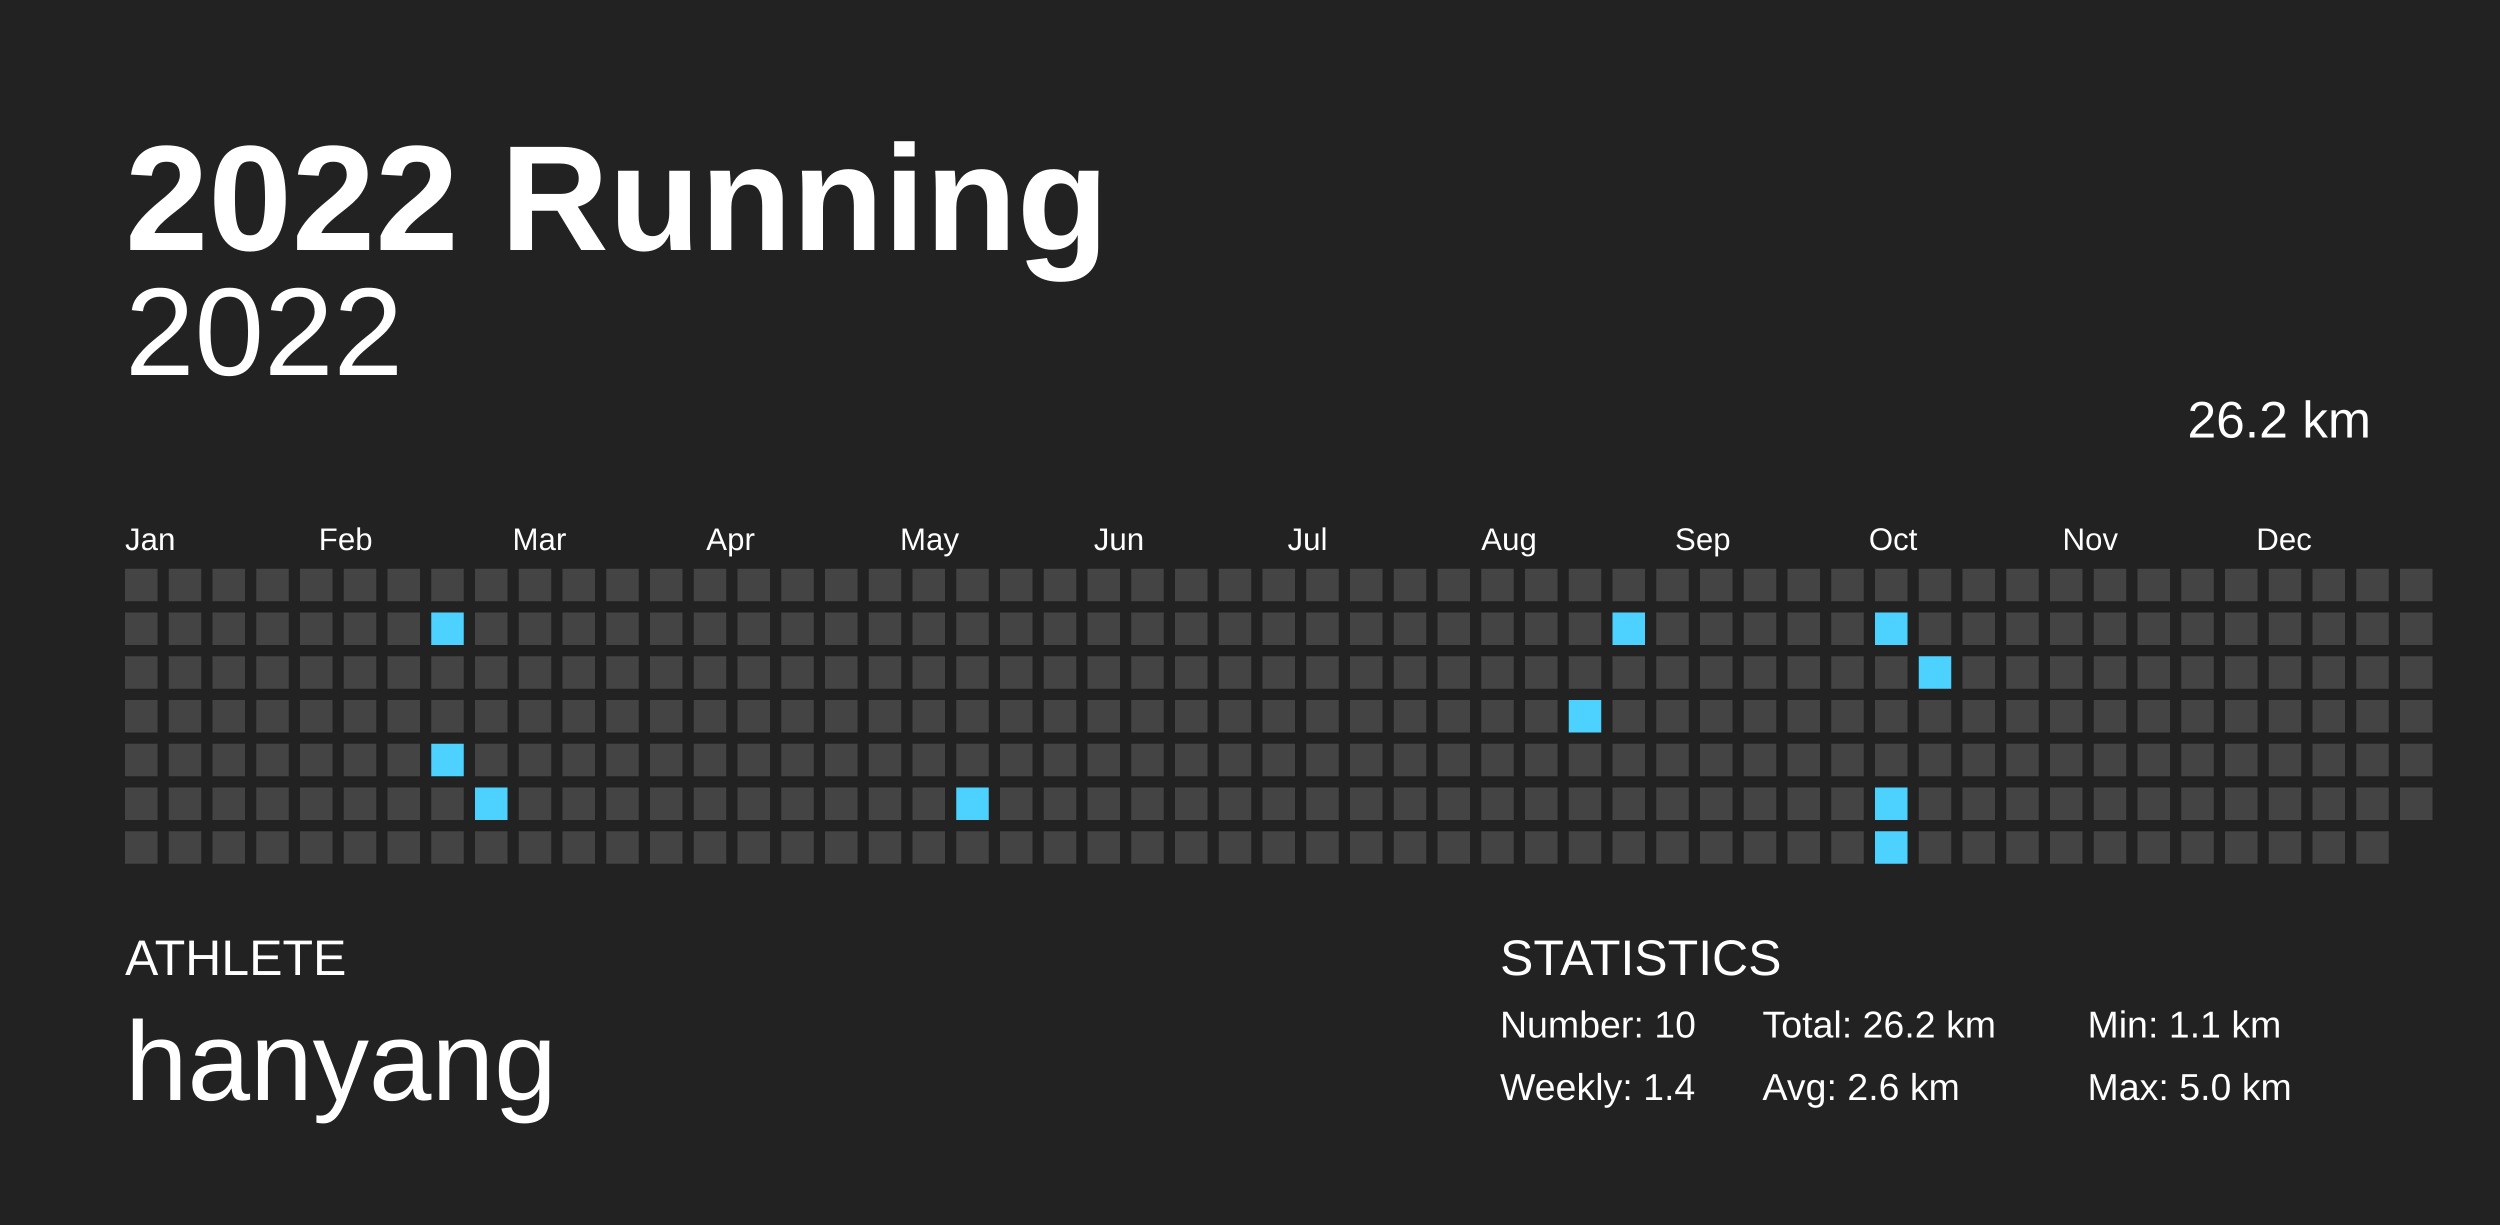
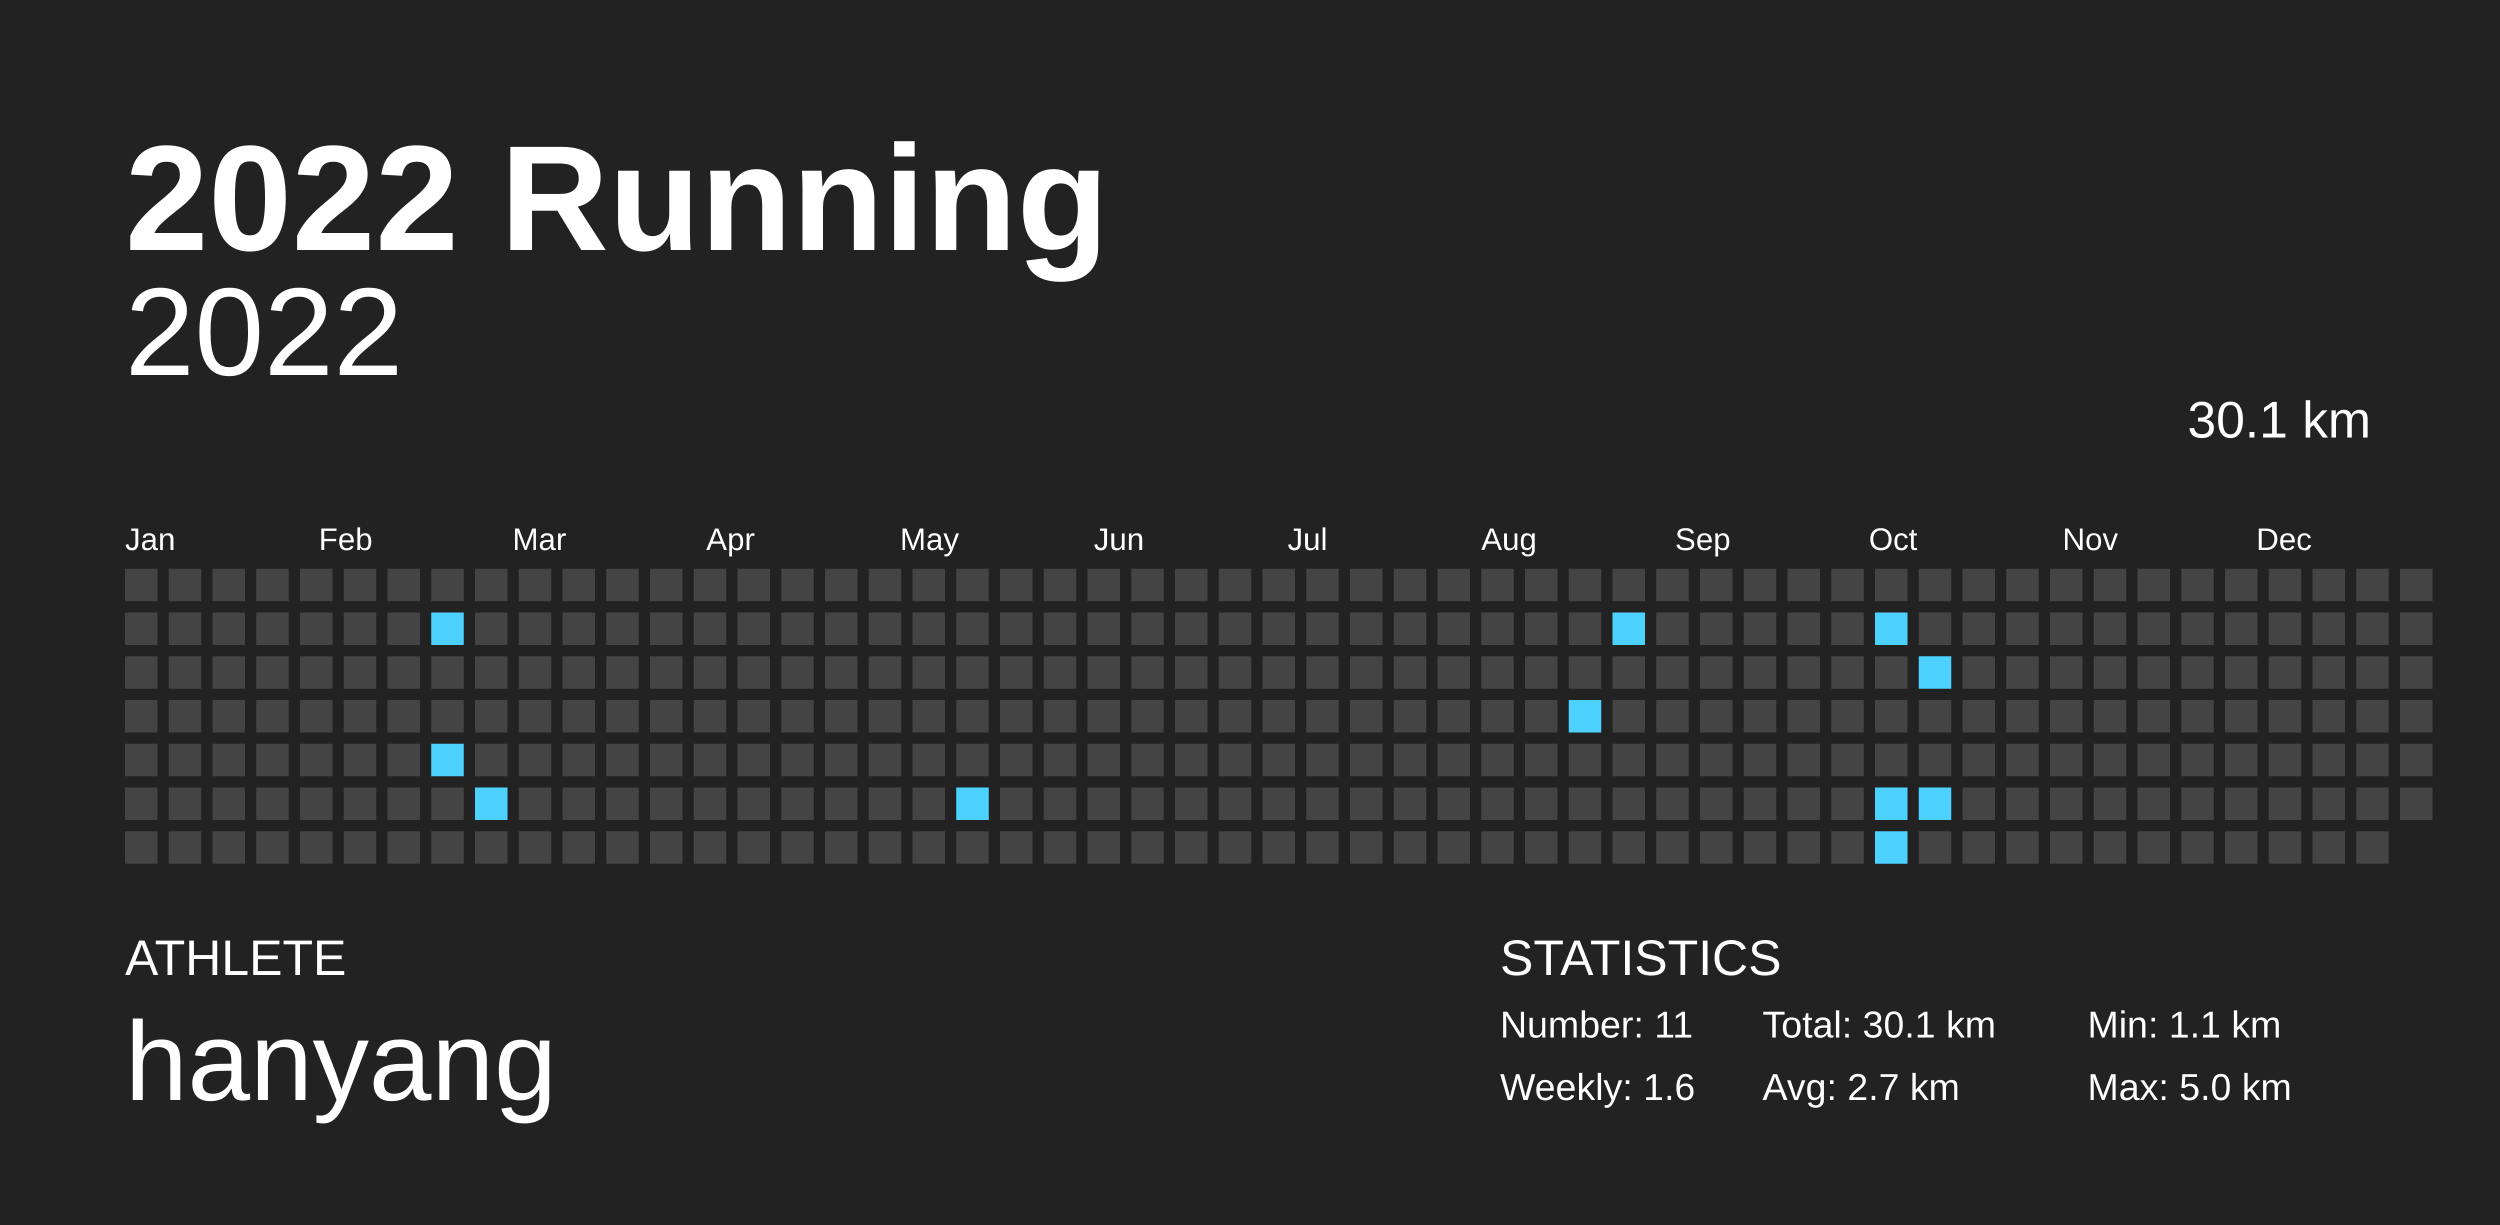
<svg xmlns="http://www.w3.org/2000/svg" baseProfile="full" height="98mm" version="1.1" viewBox="0,0,200,98" width="200mm">
  <defs />
  <rect fill="#222222" height="98" width="200" x="0" y="0" />
  <text fill="#FFFFFF" style="font-size:12px; font-family:Arial; font-weight:bold;" x="10" y="20">2022 Running</text>
  <text fill="#FFFFFF" style="font-size:4px; font-family:Arial" x="10" y="78">ATHLETE</text>
  <text fill="#FFFFFF" style="font-size:9px; font-family:Arial" x="10" y="88">hanyang</text>
  <text fill="#FFFFFF" style="font-size:4px; font-family:Arial" x="120" y="78">STATISTICS</text>
-   <text fill="#FFFFFF" style="font-size:3px; font-family:Arial" x="120" y="83">Number: 10</text>
-   <text fill="#FFFFFF" style="font-size:3px; font-family:Arial" x="120" y="88">Weekly: 1.4</text>
-   <text fill="#FFFFFF" style="font-size:3px; font-family:Arial" x="141" y="83">Total: 26.2 km</text>
-   <text fill="#FFFFFF" style="font-size:3px; font-family:Arial" x="141" y="88">Avg: 2.6 km</text>
+   <text fill="#FFFFFF" style="font-size:3px; font-family:Arial" x="120" y="83">Number: 11</text>
+   <text fill="#FFFFFF" style="font-size:3px; font-family:Arial" x="120" y="88">Weekly: 1.6</text>
+   <text fill="#FFFFFF" style="font-size:3px; font-family:Arial" x="141" y="83">Total: 30.1 km</text>
+   <text fill="#FFFFFF" style="font-size:3px; font-family:Arial" x="141" y="88">Avg: 2.7 km</text>
  <text fill="#FFFFFF" style="font-size:3px; font-family:Arial" x="167" y="83">Min: 1.1 km</text>
  <text fill="#FFFFFF" style="font-size:3px; font-family:Arial" x="167" y="88">Max: 5.0 km</text>
  <text alignment-baseline="hanging" fill="#FFFFFF" style="font-size:10.0px; font-family:Arial;" x="10" y="30">2022</text>
-   <text alignment-baseline="hanging" fill="#FFFFFF" style="font-size:4.125px; font-family:Arial;" x="175" y="35">26.2 km</text>
+   <text alignment-baseline="hanging" fill="#FFFFFF" style="font-size:4.125px; font-family:Arial;" x="175" y="35">30.1 km</text>
  <text fill="#FFFFFF" style="font-size:2.5px; font-family:Arial" x="10.0" y="44">Jan</text>
  <text fill="#FFFFFF" style="font-size:2.5px; font-family:Arial" x="25.5" y="44">Feb</text>
  <text fill="#FFFFFF" style="font-size:2.5px; font-family:Arial" x="41.0" y="44">Mar</text>
  <text fill="#FFFFFF" style="font-size:2.5px; font-family:Arial" x="56.5" y="44">Apr</text>
  <text fill="#FFFFFF" style="font-size:2.5px; font-family:Arial" x="72.0" y="44">May</text>
  <text fill="#FFFFFF" style="font-size:2.5px; font-family:Arial" x="87.5" y="44">Jun</text>
  <text fill="#FFFFFF" style="font-size:2.5px; font-family:Arial" x="103.0" y="44">Jul</text>
  <text fill="#FFFFFF" style="font-size:2.5px; font-family:Arial" x="118.5" y="44">Aug</text>
  <text fill="#FFFFFF" style="font-size:2.5px; font-family:Arial" x="134.0" y="44">Sep</text>
  <text fill="#FFFFFF" style="font-size:2.5px; font-family:Arial" x="149.5" y="44">Oct</text>
  <text fill="#FFFFFF" style="font-size:2.5px; font-family:Arial" x="165.0" y="44">Nov</text>
  <text fill="#FFFFFF" style="font-size:2.5px; font-family:Arial" x="180.5" y="44">Dec</text>
  <rect fill="#444444" height="2.6" width="2.6" x="10.0" y="45.5" />
  <rect fill="#444444" height="2.6" width="2.6" x="10.0" y="49.0" />
  <rect fill="#444444" height="2.6" width="2.6" x="10.0" y="52.5" />
  <rect fill="#444444" height="2.6" width="2.6" x="10.0" y="56.0" />
  <rect fill="#444444" height="2.6" width="2.6" x="10.0" y="59.5" />
  <rect fill="#444444" height="2.6" width="2.6" x="10.0" y="63.0" />
  <rect fill="#444444" height="2.6" width="2.6" x="10.0" y="66.5" />
  <rect fill="#444444" height="2.6" width="2.6" x="13.5" y="45.5" />
  <rect fill="#444444" height="2.6" width="2.6" x="13.5" y="49.0" />
  <rect fill="#444444" height="2.6" width="2.6" x="13.5" y="52.5" />
  <rect fill="#444444" height="2.6" width="2.6" x="13.5" y="56.0" />
  <rect fill="#444444" height="2.6" width="2.6" x="13.5" y="59.5" />
  <rect fill="#444444" height="2.6" width="2.6" x="13.5" y="63.0" />
  <rect fill="#444444" height="2.6" width="2.6" x="13.5" y="66.5" />
  <rect fill="#444444" height="2.6" width="2.6" x="17.0" y="45.5" />
  <rect fill="#444444" height="2.6" width="2.6" x="17.0" y="49.0" />
  <rect fill="#444444" height="2.6" width="2.6" x="17.0" y="52.5" />
  <rect fill="#444444" height="2.6" width="2.6" x="17.0" y="56.0" />
  <rect fill="#444444" height="2.6" width="2.6" x="17.0" y="59.5" />
  <rect fill="#444444" height="2.6" width="2.6" x="17.0" y="63.0" />
  <rect fill="#444444" height="2.6" width="2.6" x="17.0" y="66.5" />
  <rect fill="#444444" height="2.6" width="2.6" x="20.5" y="45.5" />
  <rect fill="#444444" height="2.6" width="2.6" x="20.5" y="49.0" />
  <rect fill="#444444" height="2.6" width="2.6" x="20.5" y="52.5" />
  <rect fill="#444444" height="2.6" width="2.6" x="20.5" y="56.0" />
  <rect fill="#444444" height="2.6" width="2.6" x="20.5" y="59.5" />
  <rect fill="#444444" height="2.6" width="2.6" x="20.5" y="63.0" />
  <rect fill="#444444" height="2.6" width="2.6" x="20.5" y="66.5" />
  <rect fill="#444444" height="2.6" width="2.6" x="24.0" y="45.5" />
  <rect fill="#444444" height="2.6" width="2.6" x="24.0" y="49.0" />
  <rect fill="#444444" height="2.6" width="2.6" x="24.0" y="52.5" />
  <rect fill="#444444" height="2.6" width="2.6" x="24.0" y="56.0" />
  <rect fill="#444444" height="2.6" width="2.6" x="24.0" y="59.5" />
  <rect fill="#444444" height="2.6" width="2.6" x="24.0" y="63.0" />
  <rect fill="#444444" height="2.6" width="2.6" x="24.0" y="66.5" />
  <rect fill="#444444" height="2.6" width="2.6" x="27.5" y="45.5" />
  <rect fill="#444444" height="2.6" width="2.6" x="27.5" y="49.0" />
  <rect fill="#444444" height="2.6" width="2.6" x="27.5" y="52.5" />
  <rect fill="#444444" height="2.6" width="2.6" x="27.5" y="56.0" />
  <rect fill="#444444" height="2.6" width="2.6" x="27.5" y="59.5" />
  <rect fill="#444444" height="2.6" width="2.6" x="27.5" y="63.0" />
  <rect fill="#444444" height="2.6" width="2.6" x="27.5" y="66.5" />
  <rect fill="#444444" height="2.6" width="2.6" x="31.0" y="45.5" />
  <rect fill="#444444" height="2.6" width="2.6" x="31.0" y="49.0" />
  <rect fill="#444444" height="2.6" width="2.6" x="31.0" y="52.5" />
  <rect fill="#444444" height="2.6" width="2.6" x="31.0" y="56.0" />
  <rect fill="#444444" height="2.6" width="2.6" x="31.0" y="59.5" />
  <rect fill="#444444" height="2.6" width="2.6" x="31.0" y="63.0" />
  <rect fill="#444444" height="2.6" width="2.6" x="31.0" y="66.5" />
  <rect fill="#444444" height="2.6" width="2.6" x="34.5" y="45.5" />
  <rect fill="#4dd2ff" height="2.6" width="2.6" x="34.5" y="49.0" />
  <rect fill="#444444" height="2.6" width="2.6" x="34.5" y="52.5" />
  <rect fill="#444444" height="2.6" width="2.6" x="34.5" y="56.0" />
  <rect fill="#4dd2ff" height="2.6" width="2.6" x="34.5" y="59.5" />
  <rect fill="#444444" height="2.6" width="2.6" x="34.5" y="63.0" />
  <rect fill="#444444" height="2.6" width="2.6" x="34.5" y="66.5" />
  <rect fill="#444444" height="2.6" width="2.6" x="38.0" y="45.5" />
  <rect fill="#444444" height="2.6" width="2.6" x="38.0" y="49.0" />
  <rect fill="#444444" height="2.6" width="2.6" x="38.0" y="52.5" />
  <rect fill="#444444" height="2.6" width="2.6" x="38.0" y="56.0" />
  <rect fill="#444444" height="2.6" width="2.6" x="38.0" y="59.5" />
  <rect fill="#4dd2ff" height="2.6" width="2.6" x="38.0" y="63.0" />
  <rect fill="#444444" height="2.6" width="2.6" x="38.0" y="66.5" />
  <rect fill="#444444" height="2.6" width="2.6" x="41.5" y="45.5" />
  <rect fill="#444444" height="2.6" width="2.6" x="41.5" y="49.0" />
  <rect fill="#444444" height="2.6" width="2.6" x="41.5" y="52.5" />
  <rect fill="#444444" height="2.6" width="2.6" x="41.5" y="56.0" />
  <rect fill="#444444" height="2.6" width="2.6" x="41.5" y="59.5" />
  <rect fill="#444444" height="2.6" width="2.6" x="41.5" y="63.0" />
  <rect fill="#444444" height="2.6" width="2.6" x="41.5" y="66.5" />
  <rect fill="#444444" height="2.6" width="2.6" x="45.0" y="45.5" />
  <rect fill="#444444" height="2.6" width="2.6" x="45.0" y="49.0" />
  <rect fill="#444444" height="2.6" width="2.6" x="45.0" y="52.5" />
  <rect fill="#444444" height="2.6" width="2.6" x="45.0" y="56.0" />
  <rect fill="#444444" height="2.6" width="2.6" x="45.0" y="59.5" />
  <rect fill="#444444" height="2.6" width="2.6" x="45.0" y="63.0" />
  <rect fill="#444444" height="2.6" width="2.6" x="45.0" y="66.5" />
  <rect fill="#444444" height="2.6" width="2.6" x="48.5" y="45.5" />
  <rect fill="#444444" height="2.6" width="2.6" x="48.5" y="49.0" />
  <rect fill="#444444" height="2.6" width="2.6" x="48.5" y="52.5" />
  <rect fill="#444444" height="2.6" width="2.6" x="48.5" y="56.0" />
  <rect fill="#444444" height="2.6" width="2.6" x="48.5" y="59.5" />
  <rect fill="#444444" height="2.6" width="2.6" x="48.5" y="63.0" />
  <rect fill="#444444" height="2.6" width="2.6" x="48.5" y="66.5" />
  <rect fill="#444444" height="2.6" width="2.6" x="52.0" y="45.5" />
  <rect fill="#444444" height="2.6" width="2.6" x="52.0" y="49.0" />
  <rect fill="#444444" height="2.6" width="2.6" x="52.0" y="52.5" />
  <rect fill="#444444" height="2.6" width="2.6" x="52.0" y="56.0" />
  <rect fill="#444444" height="2.6" width="2.6" x="52.0" y="59.5" />
  <rect fill="#444444" height="2.6" width="2.6" x="52.0" y="63.0" />
  <rect fill="#444444" height="2.6" width="2.6" x="52.0" y="66.5" />
  <rect fill="#444444" height="2.6" width="2.6" x="55.5" y="45.5" />
  <rect fill="#444444" height="2.6" width="2.6" x="55.5" y="49.0" />
  <rect fill="#444444" height="2.6" width="2.6" x="55.5" y="52.5" />
  <rect fill="#444444" height="2.6" width="2.6" x="55.5" y="56.0" />
  <rect fill="#444444" height="2.6" width="2.6" x="55.5" y="59.5" />
  <rect fill="#444444" height="2.6" width="2.6" x="55.5" y="63.0" />
  <rect fill="#444444" height="2.6" width="2.6" x="55.5" y="66.5" />
  <rect fill="#444444" height="2.6" width="2.6" x="59.0" y="45.5" />
  <rect fill="#444444" height="2.6" width="2.6" x="59.0" y="49.0" />
  <rect fill="#444444" height="2.6" width="2.6" x="59.0" y="52.5" />
  <rect fill="#444444" height="2.6" width="2.6" x="59.0" y="56.0" />
  <rect fill="#444444" height="2.6" width="2.6" x="59.0" y="59.5" />
  <rect fill="#444444" height="2.6" width="2.6" x="59.0" y="63.0" />
  <rect fill="#444444" height="2.6" width="2.6" x="59.0" y="66.5" />
  <rect fill="#444444" height="2.6" width="2.6" x="62.5" y="45.5" />
  <rect fill="#444444" height="2.6" width="2.6" x="62.5" y="49.0" />
  <rect fill="#444444" height="2.6" width="2.6" x="62.5" y="52.5" />
  <rect fill="#444444" height="2.6" width="2.6" x="62.5" y="56.0" />
  <rect fill="#444444" height="2.6" width="2.6" x="62.5" y="59.5" />
  <rect fill="#444444" height="2.6" width="2.6" x="62.5" y="63.0" />
  <rect fill="#444444" height="2.6" width="2.6" x="62.5" y="66.5" />
  <rect fill="#444444" height="2.6" width="2.6" x="66.0" y="45.5" />
  <rect fill="#444444" height="2.6" width="2.6" x="66.0" y="49.0" />
  <rect fill="#444444" height="2.6" width="2.6" x="66.0" y="52.5" />
  <rect fill="#444444" height="2.6" width="2.6" x="66.0" y="56.0" />
  <rect fill="#444444" height="2.6" width="2.6" x="66.0" y="59.5" />
  <rect fill="#444444" height="2.6" width="2.6" x="66.0" y="63.0" />
  <rect fill="#444444" height="2.6" width="2.6" x="66.0" y="66.5" />
  <rect fill="#444444" height="2.6" width="2.6" x="69.5" y="45.5" />
  <rect fill="#444444" height="2.6" width="2.6" x="69.5" y="49.0" />
  <rect fill="#444444" height="2.6" width="2.6" x="69.5" y="52.5" />
  <rect fill="#444444" height="2.6" width="2.6" x="69.5" y="56.0" />
  <rect fill="#444444" height="2.6" width="2.6" x="69.5" y="59.5" />
  <rect fill="#444444" height="2.6" width="2.6" x="69.5" y="63.0" />
  <rect fill="#444444" height="2.6" width="2.6" x="69.5" y="66.5" />
  <rect fill="#444444" height="2.6" width="2.6" x="73.0" y="45.5" />
  <rect fill="#444444" height="2.6" width="2.6" x="73.0" y="49.0" />
  <rect fill="#444444" height="2.6" width="2.6" x="73.0" y="52.5" />
  <rect fill="#444444" height="2.6" width="2.6" x="73.0" y="56.0" />
  <rect fill="#444444" height="2.6" width="2.6" x="73.0" y="59.5" />
  <rect fill="#444444" height="2.6" width="2.6" x="73.0" y="63.0" />
  <rect fill="#444444" height="2.6" width="2.6" x="73.0" y="66.5" />
  <rect fill="#444444" height="2.6" width="2.6" x="76.5" y="45.5" />
  <rect fill="#444444" height="2.6" width="2.6" x="76.5" y="49.0" />
  <rect fill="#444444" height="2.6" width="2.6" x="76.5" y="52.5" />
  <rect fill="#444444" height="2.6" width="2.6" x="76.5" y="56.0" />
  <rect fill="#444444" height="2.6" width="2.6" x="76.5" y="59.5" />
  <rect fill="#4dd2ff" height="2.6" width="2.6" x="76.5" y="63.0" />
  <rect fill="#444444" height="2.6" width="2.6" x="76.5" y="66.5" />
  <rect fill="#444444" height="2.6" width="2.6" x="80.0" y="45.5" />
  <rect fill="#444444" height="2.6" width="2.6" x="80.0" y="49.0" />
  <rect fill="#444444" height="2.6" width="2.6" x="80.0" y="52.5" />
  <rect fill="#444444" height="2.6" width="2.6" x="80.0" y="56.0" />
  <rect fill="#444444" height="2.6" width="2.6" x="80.0" y="59.5" />
  <rect fill="#444444" height="2.6" width="2.6" x="80.0" y="63.0" />
  <rect fill="#444444" height="2.6" width="2.6" x="80.0" y="66.5" />
  <rect fill="#444444" height="2.6" width="2.6" x="83.5" y="45.5" />
  <rect fill="#444444" height="2.6" width="2.6" x="83.5" y="49.0" />
  <rect fill="#444444" height="2.6" width="2.6" x="83.5" y="52.5" />
  <rect fill="#444444" height="2.6" width="2.6" x="83.5" y="56.0" />
  <rect fill="#444444" height="2.6" width="2.6" x="83.5" y="59.5" />
  <rect fill="#444444" height="2.6" width="2.6" x="83.5" y="63.0" />
  <rect fill="#444444" height="2.6" width="2.6" x="83.5" y="66.5" />
  <rect fill="#444444" height="2.6" width="2.6" x="87.0" y="45.5" />
  <rect fill="#444444" height="2.6" width="2.6" x="87.0" y="49.0" />
  <rect fill="#444444" height="2.6" width="2.6" x="87.0" y="52.5" />
  <rect fill="#444444" height="2.6" width="2.6" x="87.0" y="56.0" />
  <rect fill="#444444" height="2.6" width="2.6" x="87.0" y="59.5" />
  <rect fill="#444444" height="2.6" width="2.6" x="87.0" y="63.0" />
  <rect fill="#444444" height="2.6" width="2.6" x="87.0" y="66.5" />
  <rect fill="#444444" height="2.6" width="2.6" x="90.5" y="45.5" />
  <rect fill="#444444" height="2.6" width="2.6" x="90.5" y="49.0" />
  <rect fill="#444444" height="2.6" width="2.6" x="90.5" y="52.5" />
  <rect fill="#444444" height="2.6" width="2.6" x="90.5" y="56.0" />
  <rect fill="#444444" height="2.6" width="2.6" x="90.5" y="59.5" />
  <rect fill="#444444" height="2.6" width="2.6" x="90.5" y="63.0" />
  <rect fill="#444444" height="2.6" width="2.6" x="90.5" y="66.5" />
  <rect fill="#444444" height="2.6" width="2.6" x="94.0" y="45.5" />
  <rect fill="#444444" height="2.6" width="2.6" x="94.0" y="49.0" />
  <rect fill="#444444" height="2.6" width="2.6" x="94.0" y="52.5" />
  <rect fill="#444444" height="2.6" width="2.6" x="94.0" y="56.0" />
  <rect fill="#444444" height="2.6" width="2.6" x="94.0" y="59.5" />
  <rect fill="#444444" height="2.6" width="2.6" x="94.0" y="63.0" />
  <rect fill="#444444" height="2.6" width="2.6" x="94.0" y="66.5" />
  <rect fill="#444444" height="2.6" width="2.6" x="97.5" y="45.5" />
  <rect fill="#444444" height="2.6" width="2.6" x="97.5" y="49.0" />
  <rect fill="#444444" height="2.6" width="2.6" x="97.5" y="52.5" />
  <rect fill="#444444" height="2.6" width="2.6" x="97.5" y="56.0" />
  <rect fill="#444444" height="2.6" width="2.6" x="97.5" y="59.5" />
  <rect fill="#444444" height="2.6" width="2.6" x="97.5" y="63.0" />
  <rect fill="#444444" height="2.6" width="2.6" x="97.5" y="66.5" />
  <rect fill="#444444" height="2.6" width="2.6" x="101.0" y="45.5" />
  <rect fill="#444444" height="2.6" width="2.6" x="101.0" y="49.0" />
  <rect fill="#444444" height="2.6" width="2.6" x="101.0" y="52.5" />
  <rect fill="#444444" height="2.6" width="2.6" x="101.0" y="56.0" />
  <rect fill="#444444" height="2.6" width="2.6" x="101.0" y="59.5" />
  <rect fill="#444444" height="2.6" width="2.6" x="101.0" y="63.0" />
  <rect fill="#444444" height="2.6" width="2.6" x="101.0" y="66.5" />
  <rect fill="#444444" height="2.6" width="2.6" x="104.5" y="45.5" />
  <rect fill="#444444" height="2.6" width="2.6" x="104.5" y="49.0" />
  <rect fill="#444444" height="2.6" width="2.6" x="104.5" y="52.5" />
  <rect fill="#444444" height="2.6" width="2.6" x="104.5" y="56.0" />
  <rect fill="#444444" height="2.6" width="2.6" x="104.5" y="59.5" />
  <rect fill="#444444" height="2.6" width="2.6" x="104.5" y="63.0" />
  <rect fill="#444444" height="2.6" width="2.6" x="104.5" y="66.5" />
  <rect fill="#444444" height="2.6" width="2.6" x="108.0" y="45.5" />
  <rect fill="#444444" height="2.6" width="2.6" x="108.0" y="49.0" />
  <rect fill="#444444" height="2.6" width="2.6" x="108.0" y="52.5" />
  <rect fill="#444444" height="2.6" width="2.6" x="108.0" y="56.0" />
  <rect fill="#444444" height="2.6" width="2.6" x="108.0" y="59.5" />
  <rect fill="#444444" height="2.6" width="2.6" x="108.0" y="63.0" />
  <rect fill="#444444" height="2.6" width="2.6" x="108.0" y="66.5" />
  <rect fill="#444444" height="2.6" width="2.6" x="111.5" y="45.5" />
  <rect fill="#444444" height="2.6" width="2.6" x="111.5" y="49.0" />
  <rect fill="#444444" height="2.6" width="2.6" x="111.5" y="52.5" />
  <rect fill="#444444" height="2.6" width="2.6" x="111.5" y="56.0" />
  <rect fill="#444444" height="2.6" width="2.6" x="111.5" y="59.5" />
  <rect fill="#444444" height="2.6" width="2.6" x="111.5" y="63.0" />
  <rect fill="#444444" height="2.6" width="2.6" x="111.5" y="66.5" />
  <rect fill="#444444" height="2.6" width="2.6" x="115.0" y="45.5" />
  <rect fill="#444444" height="2.6" width="2.6" x="115.0" y="49.0" />
  <rect fill="#444444" height="2.6" width="2.6" x="115.0" y="52.5" />
  <rect fill="#444444" height="2.6" width="2.6" x="115.0" y="56.0" />
  <rect fill="#444444" height="2.6" width="2.6" x="115.0" y="59.5" />
  <rect fill="#444444" height="2.6" width="2.6" x="115.0" y="63.0" />
  <rect fill="#444444" height="2.6" width="2.6" x="115.0" y="66.5" />
  <rect fill="#444444" height="2.6" width="2.6" x="118.5" y="45.5" />
  <rect fill="#444444" height="2.6" width="2.6" x="118.5" y="49.0" />
  <rect fill="#444444" height="2.6" width="2.6" x="118.5" y="52.5" />
  <rect fill="#444444" height="2.6" width="2.6" x="118.5" y="56.0" />
  <rect fill="#444444" height="2.6" width="2.6" x="118.5" y="59.5" />
  <rect fill="#444444" height="2.6" width="2.6" x="118.5" y="63.0" />
  <rect fill="#444444" height="2.6" width="2.6" x="118.5" y="66.5" />
  <rect fill="#444444" height="2.6" width="2.6" x="122.0" y="45.5" />
  <rect fill="#444444" height="2.6" width="2.6" x="122.0" y="49.0" />
  <rect fill="#444444" height="2.6" width="2.6" x="122.0" y="52.5" />
  <rect fill="#444444" height="2.6" width="2.6" x="122.0" y="56.0" />
  <rect fill="#444444" height="2.6" width="2.6" x="122.0" y="59.5" />
  <rect fill="#444444" height="2.6" width="2.6" x="122.0" y="63.0" />
  <rect fill="#444444" height="2.6" width="2.6" x="122.0" y="66.5" />
  <rect fill="#444444" height="2.6" width="2.6" x="125.5" y="45.5" />
  <rect fill="#444444" height="2.6" width="2.6" x="125.5" y="49.0" />
  <rect fill="#444444" height="2.6" width="2.6" x="125.5" y="52.5" />
  <rect fill="#4dd2ff" height="2.6" width="2.6" x="125.5" y="56.0" />
  <rect fill="#444444" height="2.6" width="2.6" x="125.5" y="59.5" />
  <rect fill="#444444" height="2.6" width="2.6" x="125.5" y="63.0" />
  <rect fill="#444444" height="2.6" width="2.6" x="125.5" y="66.5" />
  <rect fill="#444444" height="2.6" width="2.6" x="129.0" y="45.5" />
  <rect fill="#4dd2ff" height="2.6" width="2.6" x="129.0" y="49.0" />
  <rect fill="#444444" height="2.6" width="2.6" x="129.0" y="52.5" />
  <rect fill="#444444" height="2.6" width="2.6" x="129.0" y="56.0" />
  <rect fill="#444444" height="2.6" width="2.6" x="129.0" y="59.5" />
  <rect fill="#444444" height="2.6" width="2.6" x="129.0" y="63.0" />
  <rect fill="#444444" height="2.6" width="2.6" x="129.0" y="66.5" />
  <rect fill="#444444" height="2.6" width="2.6" x="132.5" y="45.5" />
  <rect fill="#444444" height="2.6" width="2.6" x="132.5" y="49.0" />
  <rect fill="#444444" height="2.6" width="2.6" x="132.5" y="52.5" />
  <rect fill="#444444" height="2.6" width="2.6" x="132.5" y="56.0" />
  <rect fill="#444444" height="2.6" width="2.6" x="132.5" y="59.5" />
  <rect fill="#444444" height="2.6" width="2.6" x="132.5" y="63.0" />
  <rect fill="#444444" height="2.6" width="2.6" x="132.5" y="66.5" />
  <rect fill="#444444" height="2.6" width="2.6" x="136.0" y="45.5" />
  <rect fill="#444444" height="2.6" width="2.6" x="136.0" y="49.0" />
  <rect fill="#444444" height="2.6" width="2.6" x="136.0" y="52.5" />
  <rect fill="#444444" height="2.6" width="2.6" x="136.0" y="56.0" />
  <rect fill="#444444" height="2.6" width="2.6" x="136.0" y="59.5" />
  <rect fill="#444444" height="2.6" width="2.6" x="136.0" y="63.0" />
  <rect fill="#444444" height="2.6" width="2.6" x="136.0" y="66.5" />
  <rect fill="#444444" height="2.6" width="2.6" x="139.5" y="45.5" />
  <rect fill="#444444" height="2.6" width="2.6" x="139.5" y="49.0" />
  <rect fill="#444444" height="2.6" width="2.6" x="139.5" y="52.5" />
  <rect fill="#444444" height="2.6" width="2.6" x="139.5" y="56.0" />
  <rect fill="#444444" height="2.6" width="2.6" x="139.5" y="59.5" />
  <rect fill="#444444" height="2.6" width="2.6" x="139.5" y="63.0" />
  <rect fill="#444444" height="2.6" width="2.6" x="139.5" y="66.5" />
  <rect fill="#444444" height="2.6" width="2.6" x="143.0" y="45.5" />
  <rect fill="#444444" height="2.6" width="2.6" x="143.0" y="49.0" />
  <rect fill="#444444" height="2.6" width="2.6" x="143.0" y="52.5" />
  <rect fill="#444444" height="2.6" width="2.6" x="143.0" y="56.0" />
  <rect fill="#444444" height="2.6" width="2.6" x="143.0" y="59.5" />
  <rect fill="#444444" height="2.6" width="2.6" x="143.0" y="63.0" />
  <rect fill="#444444" height="2.6" width="2.6" x="143.0" y="66.5" />
  <rect fill="#444444" height="2.6" width="2.6" x="146.5" y="45.5" />
  <rect fill="#444444" height="2.6" width="2.6" x="146.5" y="49.0" />
  <rect fill="#444444" height="2.6" width="2.6" x="146.5" y="52.5" />
  <rect fill="#444444" height="2.6" width="2.6" x="146.5" y="56.0" />
  <rect fill="#444444" height="2.6" width="2.6" x="146.5" y="59.5" />
  <rect fill="#444444" height="2.6" width="2.6" x="146.5" y="63.0" />
  <rect fill="#444444" height="2.6" width="2.6" x="146.5" y="66.5" />
  <rect fill="#444444" height="2.6" width="2.6" x="150.0" y="45.5" />
  <rect fill="#4dd2ff" height="2.6" width="2.6" x="150.0" y="49.0" />
  <rect fill="#444444" height="2.6" width="2.6" x="150.0" y="52.5" />
  <rect fill="#444444" height="2.6" width="2.6" x="150.0" y="56.0" />
  <rect fill="#444444" height="2.6" width="2.6" x="150.0" y="59.5" />
  <rect fill="#4dd2ff" height="2.6" width="2.6" x="150.0" y="63.0" />
  <rect fill="#4dd2ff" height="2.6" width="2.6" x="150.0" y="66.5" />
  <rect fill="#444444" height="2.6" width="2.6" x="153.5" y="45.5" />
  <rect fill="#444444" height="2.6" width="2.6" x="153.5" y="49.0" />
  <rect fill="#4dd2ff" height="2.6" width="2.6" x="153.5" y="52.5" />
  <rect fill="#444444" height="2.6" width="2.6" x="153.5" y="56.0" />
  <rect fill="#444444" height="2.6" width="2.6" x="153.5" y="59.5" />
-   <rect fill="#444444" height="2.6" width="2.6" x="153.5" y="63.0" />
+   <rect fill="#4dd2ff" height="2.6" width="2.6" x="153.5" y="63.0" />
  <rect fill="#444444" height="2.6" width="2.6" x="153.5" y="66.5" />
  <rect fill="#444444" height="2.6" width="2.6" x="157.0" y="45.5" />
  <rect fill="#444444" height="2.6" width="2.6" x="157.0" y="49.0" />
  <rect fill="#444444" height="2.6" width="2.6" x="157.0" y="52.5" />
  <rect fill="#444444" height="2.6" width="2.6" x="157.0" y="56.0" />
  <rect fill="#444444" height="2.6" width="2.6" x="157.0" y="59.5" />
  <rect fill="#444444" height="2.6" width="2.6" x="157.0" y="63.0" />
  <rect fill="#444444" height="2.6" width="2.6" x="157.0" y="66.5" />
  <rect fill="#444444" height="2.6" width="2.6" x="160.5" y="45.5" />
  <rect fill="#444444" height="2.6" width="2.6" x="160.5" y="49.0" />
  <rect fill="#444444" height="2.6" width="2.6" x="160.5" y="52.5" />
  <rect fill="#444444" height="2.6" width="2.6" x="160.5" y="56.0" />
  <rect fill="#444444" height="2.6" width="2.6" x="160.5" y="59.5" />
  <rect fill="#444444" height="2.6" width="2.6" x="160.5" y="63.0" />
  <rect fill="#444444" height="2.6" width="2.6" x="160.5" y="66.5" />
  <rect fill="#444444" height="2.6" width="2.6" x="164.0" y="45.5" />
  <rect fill="#444444" height="2.6" width="2.6" x="164.0" y="49.0" />
  <rect fill="#444444" height="2.6" width="2.6" x="164.0" y="52.5" />
  <rect fill="#444444" height="2.6" width="2.6" x="164.0" y="56.0" />
  <rect fill="#444444" height="2.6" width="2.6" x="164.0" y="59.5" />
  <rect fill="#444444" height="2.6" width="2.6" x="164.0" y="63.0" />
  <rect fill="#444444" height="2.6" width="2.6" x="164.0" y="66.5" />
  <rect fill="#444444" height="2.6" width="2.6" x="167.5" y="45.5" />
  <rect fill="#444444" height="2.6" width="2.6" x="167.5" y="49.0" />
  <rect fill="#444444" height="2.6" width="2.6" x="167.5" y="52.5" />
  <rect fill="#444444" height="2.6" width="2.6" x="167.5" y="56.0" />
  <rect fill="#444444" height="2.6" width="2.6" x="167.5" y="59.5" />
  <rect fill="#444444" height="2.6" width="2.6" x="167.5" y="63.0" />
  <rect fill="#444444" height="2.6" width="2.6" x="167.5" y="66.5" />
  <rect fill="#444444" height="2.6" width="2.6" x="171.0" y="45.5" />
  <rect fill="#444444" height="2.6" width="2.6" x="171.0" y="49.0" />
  <rect fill="#444444" height="2.6" width="2.6" x="171.0" y="52.5" />
  <rect fill="#444444" height="2.6" width="2.6" x="171.0" y="56.0" />
  <rect fill="#444444" height="2.6" width="2.6" x="171.0" y="59.5" />
  <rect fill="#444444" height="2.6" width="2.6" x="171.0" y="63.0" />
  <rect fill="#444444" height="2.6" width="2.6" x="171.0" y="66.5" />
  <rect fill="#444444" height="2.6" width="2.6" x="174.5" y="45.5" />
  <rect fill="#444444" height="2.6" width="2.6" x="174.5" y="49.0" />
  <rect fill="#444444" height="2.6" width="2.6" x="174.5" y="52.5" />
  <rect fill="#444444" height="2.6" width="2.6" x="174.5" y="56.0" />
  <rect fill="#444444" height="2.6" width="2.6" x="174.5" y="59.5" />
  <rect fill="#444444" height="2.6" width="2.6" x="174.5" y="63.0" />
  <rect fill="#444444" height="2.6" width="2.6" x="174.5" y="66.5" />
  <rect fill="#444444" height="2.6" width="2.6" x="178.0" y="45.5" />
  <rect fill="#444444" height="2.6" width="2.6" x="178.0" y="49.0" />
  <rect fill="#444444" height="2.6" width="2.6" x="178.0" y="52.5" />
  <rect fill="#444444" height="2.6" width="2.6" x="178.0" y="56.0" />
  <rect fill="#444444" height="2.6" width="2.6" x="178.0" y="59.5" />
  <rect fill="#444444" height="2.6" width="2.6" x="178.0" y="63.0" />
  <rect fill="#444444" height="2.6" width="2.6" x="178.0" y="66.5" />
  <rect fill="#444444" height="2.6" width="2.6" x="181.5" y="45.5" />
  <rect fill="#444444" height="2.6" width="2.6" x="181.5" y="49.0" />
  <rect fill="#444444" height="2.6" width="2.6" x="181.5" y="52.5" />
  <rect fill="#444444" height="2.6" width="2.6" x="181.5" y="56.0" />
  <rect fill="#444444" height="2.6" width="2.6" x="181.5" y="59.5" />
  <rect fill="#444444" height="2.6" width="2.6" x="181.5" y="63.0" />
  <rect fill="#444444" height="2.6" width="2.6" x="181.5" y="66.5" />
  <rect fill="#444444" height="2.6" width="2.6" x="185.0" y="45.5" />
  <rect fill="#444444" height="2.6" width="2.6" x="185.0" y="49.0" />
  <rect fill="#444444" height="2.6" width="2.6" x="185.0" y="52.5" />
  <rect fill="#444444" height="2.6" width="2.6" x="185.0" y="56.0" />
  <rect fill="#444444" height="2.6" width="2.6" x="185.0" y="59.5" />
  <rect fill="#444444" height="2.6" width="2.6" x="185.0" y="63.0" />
  <rect fill="#444444" height="2.6" width="2.6" x="185.0" y="66.5" />
  <rect fill="#444444" height="2.6" width="2.6" x="188.5" y="45.5" />
  <rect fill="#444444" height="2.6" width="2.6" x="188.5" y="49.0" />
  <rect fill="#444444" height="2.6" width="2.6" x="188.5" y="52.5" />
  <rect fill="#444444" height="2.6" width="2.6" x="188.5" y="56.0" />
  <rect fill="#444444" height="2.6" width="2.6" x="188.5" y="59.5" />
  <rect fill="#444444" height="2.6" width="2.6" x="188.5" y="63.0" />
  <rect fill="#444444" height="2.6" width="2.6" x="188.5" y="66.5" />
  <rect fill="#444444" height="2.6" width="2.6" x="192.0" y="45.5" />
  <rect fill="#444444" height="2.6" width="2.6" x="192.0" y="49.0" />
  <rect fill="#444444" height="2.6" width="2.6" x="192.0" y="52.5" />
  <rect fill="#444444" height="2.6" width="2.6" x="192.0" y="56.0" />
  <rect fill="#444444" height="2.6" width="2.6" x="192.0" y="59.5" />
  <rect fill="#444444" height="2.6" width="2.6" x="192.0" y="63.0" />
</svg>
